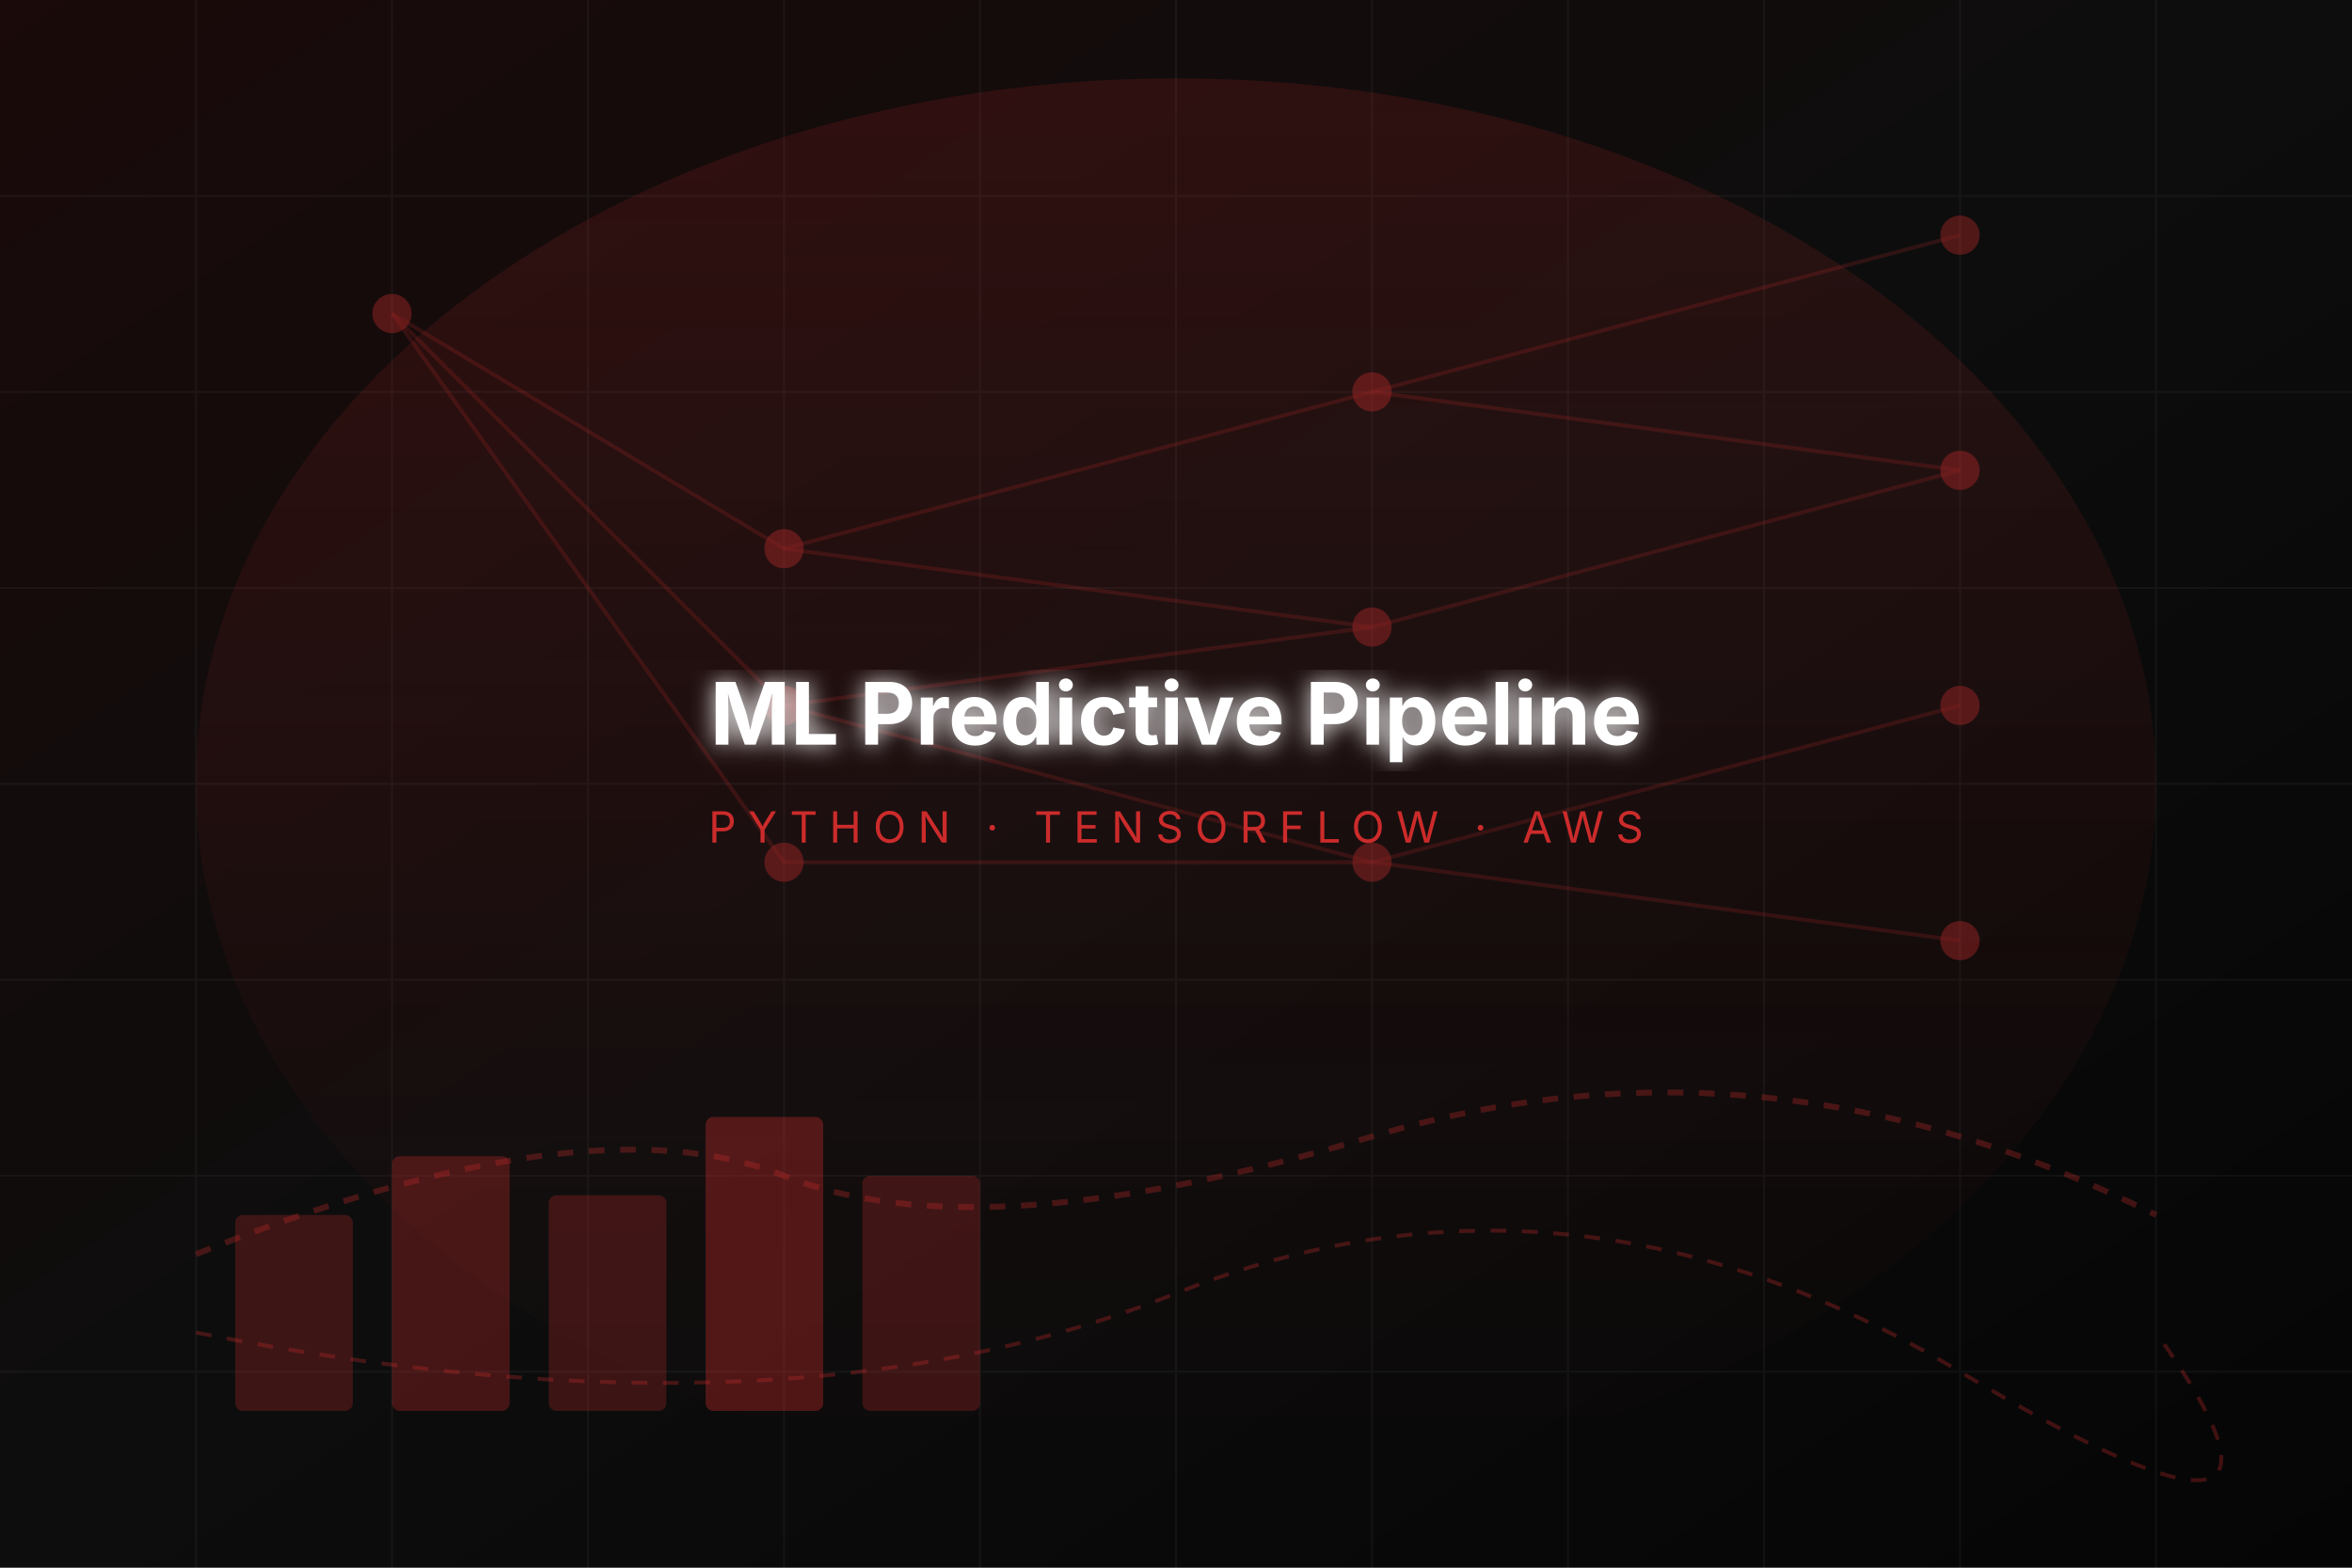
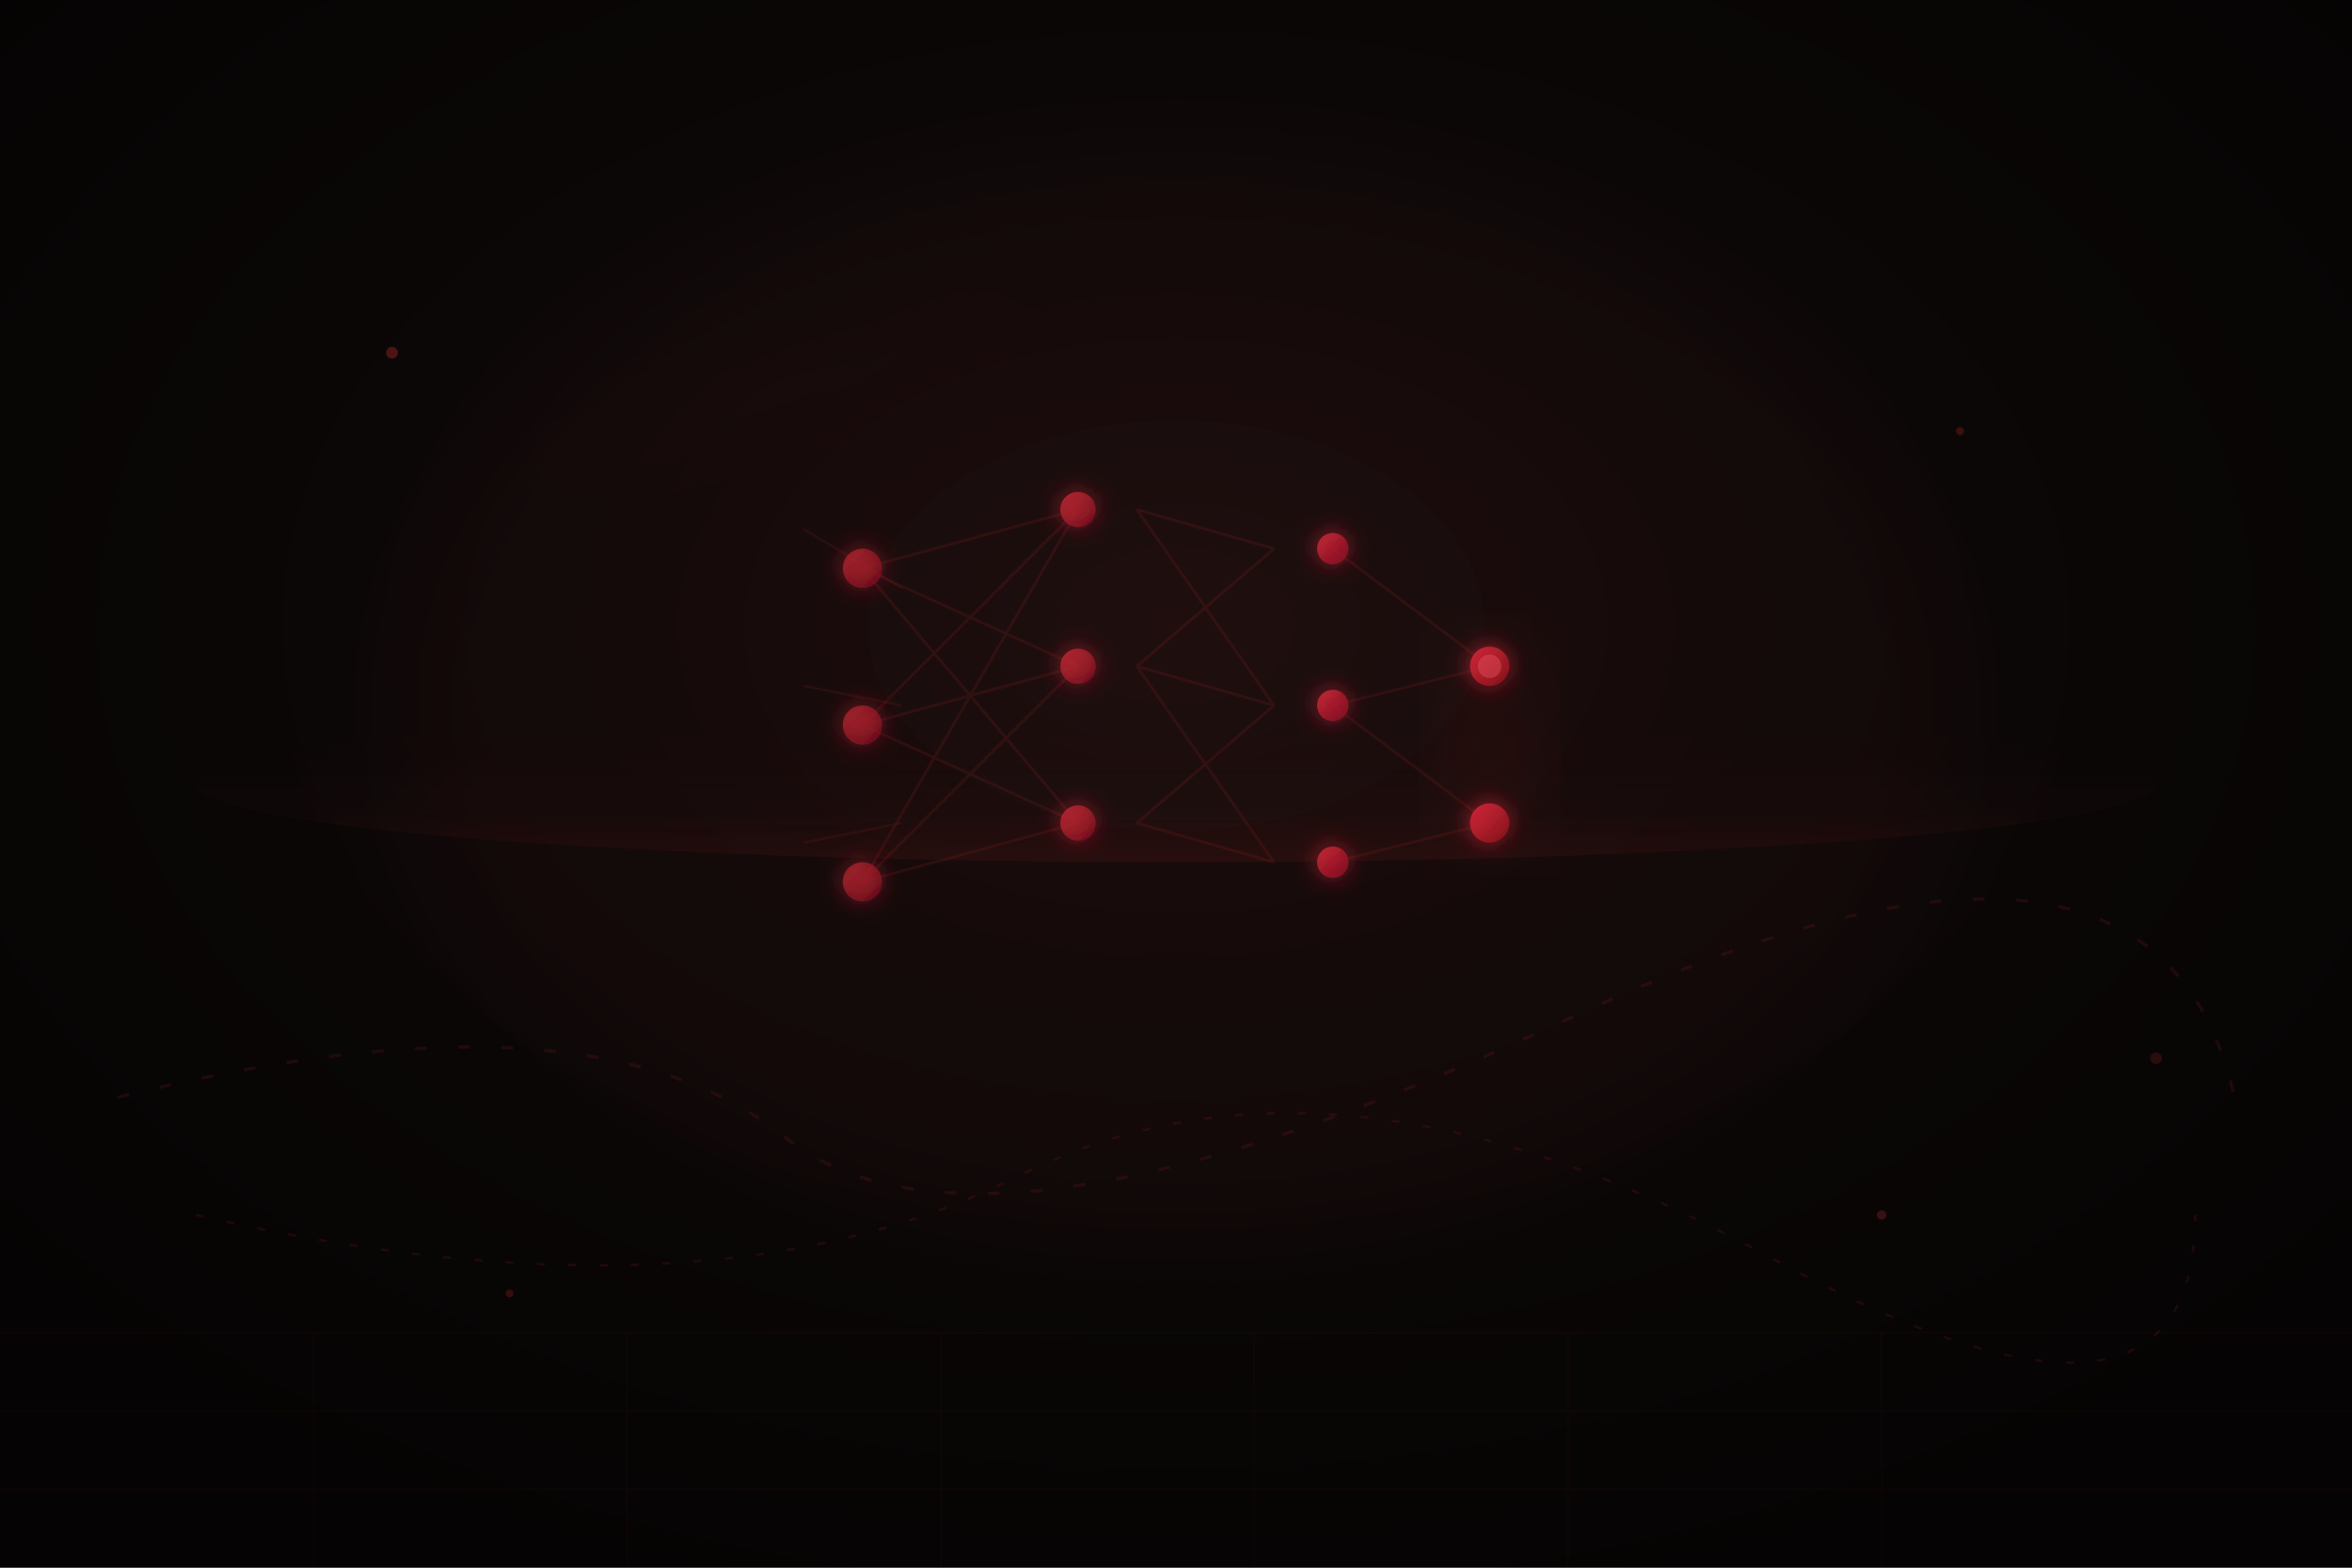
<svg xmlns="http://www.w3.org/2000/svg" width="600" height="400" viewBox="0 0 600 400">
  <defs>
-     <linearGradient id="bg" x1="0" y1="0" x2="1" y2="1">
-       <stop offset="0%" stop-color="#1a0a0a" />
-       <stop offset="50%" stop-color="#0d0d0d" />
-       <stop offset="100%" stop-color="#050505" />
-     </linearGradient>
-     <linearGradient id="accent" x1="0" y1="0" x2="1" y2="1">
-       <stop offset="0%" stop-color="#cc2b2b" />
-       <stop offset="100%" stop-color="#8b1a1a" />
-     </linearGradient>
-     <linearGradient id="accent2" x1="0" y1="0" x2="0" y2="1">
-       <stop offset="0%" stop-color="rgba(204,43,43,0.15)" />
-       <stop offset="100%" stop-color="rgba(204,43,43,0)" />
+     <radialGradient id="bg" cx="50%" cy="40%" r="65%">
+       <stop offset="0%" stop-color="#1a0d0d" />
+       <stop offset="40%" stop-color="#0d0808" />
+       <stop offset="100%" stop-color="#050303" />
+     </radialGradient>
+     <linearGradient id="vignette" x1="0" y1="0" x2="0" y2="1">
+       <stop offset="0%" stop-color="transparent" />
+       <stop offset="70%" stop-color="#cc2b2b" stop-opacity="0.03" />
+       <stop offset="100%" stop-color="#cc2b2b" stop-opacity="0.1" />
    </linearGradient>
    <filter id="glow">
-       <feGaussianBlur stdDeviation="3" result="blur" />
+       <feGaussianBlur stdDeviation="3" result="b" />
      <feMerge>
-         <feMergeNode in="blur" />
+         <feMergeNode in="b" />
        <feMergeNode in="SourceGraphic" />
      </feMerge>
    </filter>
+     <filter id="soft">
+       <feGaussianBlur stdDeviation="12" />
+     </filter>
+     <linearGradient id="accent" x1="0" y1="0" x2="1" y2="1">
+       <stop offset="0%" stop-color="#ff3344" />
+       <stop offset="100%" stop-color="#991122" />
+     </linearGradient>
  </defs>
-   <rect width="600" height="400" fill="url(#bg)" rx="0" />
-   <g opacity="0.04" stroke="#fff" stroke-width="0.5">
-     <line x1="0" y1="50" x2="600" y2="50" />
-     <line x1="0" y1="100" x2="600" y2="100" />
-     <line x1="0" y1="150" x2="600" y2="150" />
-     <line x1="0" y1="200" x2="600" y2="200" />
-     <line x1="0" y1="250" x2="600" y2="250" />
-     <line x1="0" y1="300" x2="600" y2="300" />
-     <line x1="0" y1="350" x2="600" y2="350" />
-     <line x1="50" y1="0" x2="50" y2="400" />
-     <line x1="100" y1="0" x2="100" y2="400" />
-     <line x1="150" y1="0" x2="150" y2="400" />
-     <line x1="200" y1="0" x2="200" y2="400" />
-     <line x1="250" y1="0" x2="250" y2="400" />
-     <line x1="300" y1="0" x2="300" y2="400" />
-     <line x1="350" y1="0" x2="350" y2="400" />
-     <line x1="400" y1="0" x2="400" y2="400" />
-     <line x1="450" y1="0" x2="450" y2="400" />
-     <line x1="500" y1="0" x2="500" y2="400" />
-     <line x1="550" y1="0" x2="550" y2="400" />
+   <rect width="600" height="400" fill="url(#bg)" />
+   <ellipse cx="300" cy="180" rx="200" ry="140" fill="#cc2b2b" opacity="0.04" filter="url(#soft)" />
+   <ellipse cx="300" cy="200" rx="250" ry="20" fill="url(#vignette)" />
+   <g opacity="0.05" stroke="#cc2b2b" stroke-width="0.4">
+     <path d="M 0 340 L 600 340 M 0 360 L 600 360 M 0 380 L 600 380" />
+     <path d="M 80 340 L 80 400 M 160 340 L 160 400 M 240 340 L 240 400 M 320 340 L 320 400 M 400 340 L 400 400 M 480 340 L 480 400" />
  </g>
-   <ellipse cx="300" cy="200" rx="250" ry="180" fill="url(#accent2)" />
-   <g opacity="0.6">
-     <line x1="100" y1="80" x2="200" y2="140" stroke="#cc2b2b" stroke-width="1" opacity="0.3" />
-     <line x1="100" y1="80" x2="200" y2="180" stroke="#cc2b2b" stroke-width="1" opacity="0.3" />
-     <line x1="100" y1="80" x2="200" y2="220" stroke="#cc2b2b" stroke-width="1" opacity="0.3" />
-     <line x1="200" y1="140" x2="350" y2="100" stroke="#cc2b2b" stroke-width="1" opacity="0.3" />
-     <line x1="200" y1="140" x2="350" y2="160" stroke="#cc2b2b" stroke-width="1" opacity="0.3" />
-     <line x1="200" y1="180" x2="350" y2="160" stroke="#cc2b2b" stroke-width="1" opacity="0.3" />
-     <line x1="200" y1="180" x2="350" y2="220" stroke="#cc2b2b" stroke-width="1" opacity="0.3" />
-     <line x1="200" y1="220" x2="350" y2="220" stroke="#cc2b2b" stroke-width="1" opacity="0.3" />
-     <line x1="350" y1="100" x2="500" y2="60" stroke="#cc2b2b" stroke-width="1" opacity="0.3" />
-     <line x1="350" y1="100" x2="500" y2="120" stroke="#cc2b2b" stroke-width="1" opacity="0.3" />
-     <line x1="350" y1="160" x2="500" y2="120" stroke="#cc2b2b" stroke-width="1" opacity="0.3" />
-     <line x1="350" y1="220" x2="500" y2="180" stroke="#cc2b2b" stroke-width="1" opacity="0.3" />
-     <line x1="350" y1="220" x2="500" y2="240" stroke="#cc2b2b" stroke-width="1" opacity="0.3" />
-     <circle cx="100" cy="80" r="5" fill="#cc2b2b" opacity="0.6" />
-     <circle cx="200" cy="140" r="5" fill="#cc2b2b" opacity="0.6" />
-     <circle cx="200" cy="180" r="5" fill="#cc2b2b" opacity="0.6" />
-     <circle cx="200" cy="220" r="5" fill="#cc2b2b" opacity="0.6" />
-     <circle cx="350" cy="100" r="5" fill="#cc2b2b" opacity="0.6" />
-     <circle cx="350" cy="160" r="5" fill="#cc2b2b" opacity="0.6" />
-     <circle cx="350" cy="220" r="5" fill="#cc2b2b" opacity="0.6" />
-     <circle cx="500" cy="60" r="5" fill="#cc2b2b" opacity="0.6" />
-     <circle cx="500" cy="120" r="5" fill="#cc2b2b" opacity="0.6" />
-     <circle cx="500" cy="180" r="5" fill="#cc2b2b" opacity="0.6" />
-     <circle cx="500" cy="240" r="5" fill="#cc2b2b" opacity="0.6" />
+   <g transform="translate(300, 185)">
+     <g opacity="0.12">
+       <line x1="-95" y1="-50" x2="-70" y2="-35" stroke="#cc2b2b" stroke-width="0.6" />
+       <line x1="-95" y1="-10" x2="-70" y2="-5" stroke="#cc2b2b" stroke-width="0.6" />
+       <line x1="-95" y1="30" x2="-70" y2="25" stroke="#cc2b2b" stroke-width="0.6" />
+     </g>
+     <g stroke="#cc2b2b" stroke-width="0.7" opacity="0.15">
+       <line x1="-80" y1="-40" x2="-25" y2="-55" />
+       <line x1="-80" y1="-40" x2="-25" y2="-15" />
+       <line x1="-80" y1="-40" x2="-25" y2="25" />
+       <line x1="-80" y1="0" x2="-25" y2="-55" />
+       <line x1="-80" y1="0" x2="-25" y2="-15" />
+       <line x1="-80" y1="0" x2="-25" y2="25" />
+       <line x1="-80" y1="40" x2="-25" y2="-55" />
+       <line x1="-80" y1="40" x2="-25" y2="-15" />
+       <line x1="-80" y1="40" x2="-25" y2="25" />
+       <line x1="-10" y1="-55" x2="25" y2="-45" />
+       <line x1="-10" y1="-55" x2="25" y2="-5" />
+       <line x1="-10" y1="-15" x2="25" y2="-45" />
+       <line x1="-10" y1="-15" x2="25" y2="-5" />
+       <line x1="-10" y1="-15" x2="25" y2="35" />
+       <line x1="-10" y1="25" x2="25" y2="-5" />
+       <line x1="-10" y1="25" x2="25" y2="35" />
+       <line x1="40" y1="-45" x2="80" y2="-15" />
+       <line x1="40" y1="-5" x2="80" y2="-15" />
+       <line x1="40" y1="-5" x2="80" y2="25" />
+       <line x1="40" y1="35" x2="80" y2="25" />
+     </g>
+     <ellipse cx="80" cy="5" rx="15" ry="28" fill="#cc2b2b" opacity="0.08" filter="url(#soft)" />
+     <g fill="url(#accent)" filter="url(#glow)">
+       <circle cx="-80" cy="-40" r="5" opacity="0.6" />
+       <circle cx="-80" cy="0" r="5" opacity="0.6" />
+       <circle cx="-80" cy="40" r="5" opacity="0.6" />
+       <circle cx="-25" cy="-55" r="4.5" opacity="0.7" />
+       <circle cx="-25" cy="-15" r="4.5" opacity="0.7" />
+       <circle cx="-25" cy="25" r="4.5" opacity="0.7" />
+       <circle cx="40" cy="-45" r="4" opacity="0.8" />
+       <circle cx="40" cy="-5" r="4" opacity="0.8" />
+       <circle cx="40" cy="35" r="4" opacity="0.8" />
+       <circle cx="80" cy="-15" r="5" opacity="0.9" />
+       <circle cx="80" cy="25" r="5" opacity="0.9" />
+     </g>
+     <circle cx="80" cy="-15" r="3" fill="#ff5566" opacity="0.5">
+       <animate attributeName="r" values="3;8;3" dur="2s" repeatCount="indefinite" />
+       <animate attributeName="opacity" values="0.5;0;0.5" dur="2s" repeatCount="indefinite" />
+     </circle>
  </g>
-   <g opacity="0.3">
-     <path d="M 50 320 Q 150 280 200 300 T 350 290 T 550 310" fill="none" stroke="#cc2b2b" stroke-width="1.5" stroke-dasharray="4,4" />
-     <path d="M 50 340 Q 200 370 300 330 T 500 350 T 550 340" fill="none" stroke="#cc2b2b" stroke-width="1" stroke-dasharray="4,4" />
+   <g opacity="0.15">
+     <path d="M 30 280 Q 150 250 200 290 T 400 260 T 570 280" fill="none" stroke="#cc2b2b" stroke-width="0.8" stroke-dasharray="3,8" />
+     <path d="M 50 310 Q 180 340 260 300 T 450 320 T 560 310" fill="none" stroke="#cc2b2b" stroke-width="0.6" stroke-dasharray="2,6" />
  </g>
-   <g transform="translate(60, 280)" opacity="0.5">
-     <rect x="0" y="30" width="30" height="50" rx="2" fill="#cc2b2b" opacity="0.5" />
-     <rect x="40" y="15" width="30" height="65" rx="2" fill="#cc2b2b" opacity="0.6" />
-     <rect x="80" y="25" width="30" height="55" rx="2" fill="#cc2b2b" opacity="0.5" />
-     <rect x="120" y="5" width="30" height="75" rx="2" fill="#cc2b2b" opacity="0.7" />
-     <rect x="160" y="20" width="30" height="60" rx="2" fill="#cc2b2b" opacity="0.5" />
-   </g>
-   <text x="300" y="190" text-anchor="middle" font-family="Inter, sans-serif" font-size="22" font-weight="700" fill="#ffffff" filter="url(#glow)">ML Predictive Pipeline</text>
-   <text x="300" y="215" text-anchor="middle" font-family="Inter, sans-serif" font-size="11" fill="#cc2b2b" letter-spacing="3">PYTHON · TENSORFLOW · AWS</text>
+   <circle cx="100" cy="90" r="1.5" fill="#cc2b2b" opacity="0.4" />
+   <circle cx="500" cy="110" r="1" fill="#cc2b2b" opacity="0.3" />
+   <circle cx="480" cy="310" r="1.2" fill="#cc2b2b" opacity="0.3" />
+   <circle cx="130" cy="330" r="1" fill="#cc2b2b" opacity="0.25" />
+   <circle cx="550" cy="270" r="1.5" fill="#cc2b2b" opacity="0.2" />
+   <ellipse cx="200" cy="100" rx="60" ry="8" fill="#cc2b2b" opacity="0.02" filter="url(#soft)" transform="rotate(-20 200 100)" />
+   <rect width="600" height="400" fill="url(#bg)" opacity="0.15" />
</svg>
